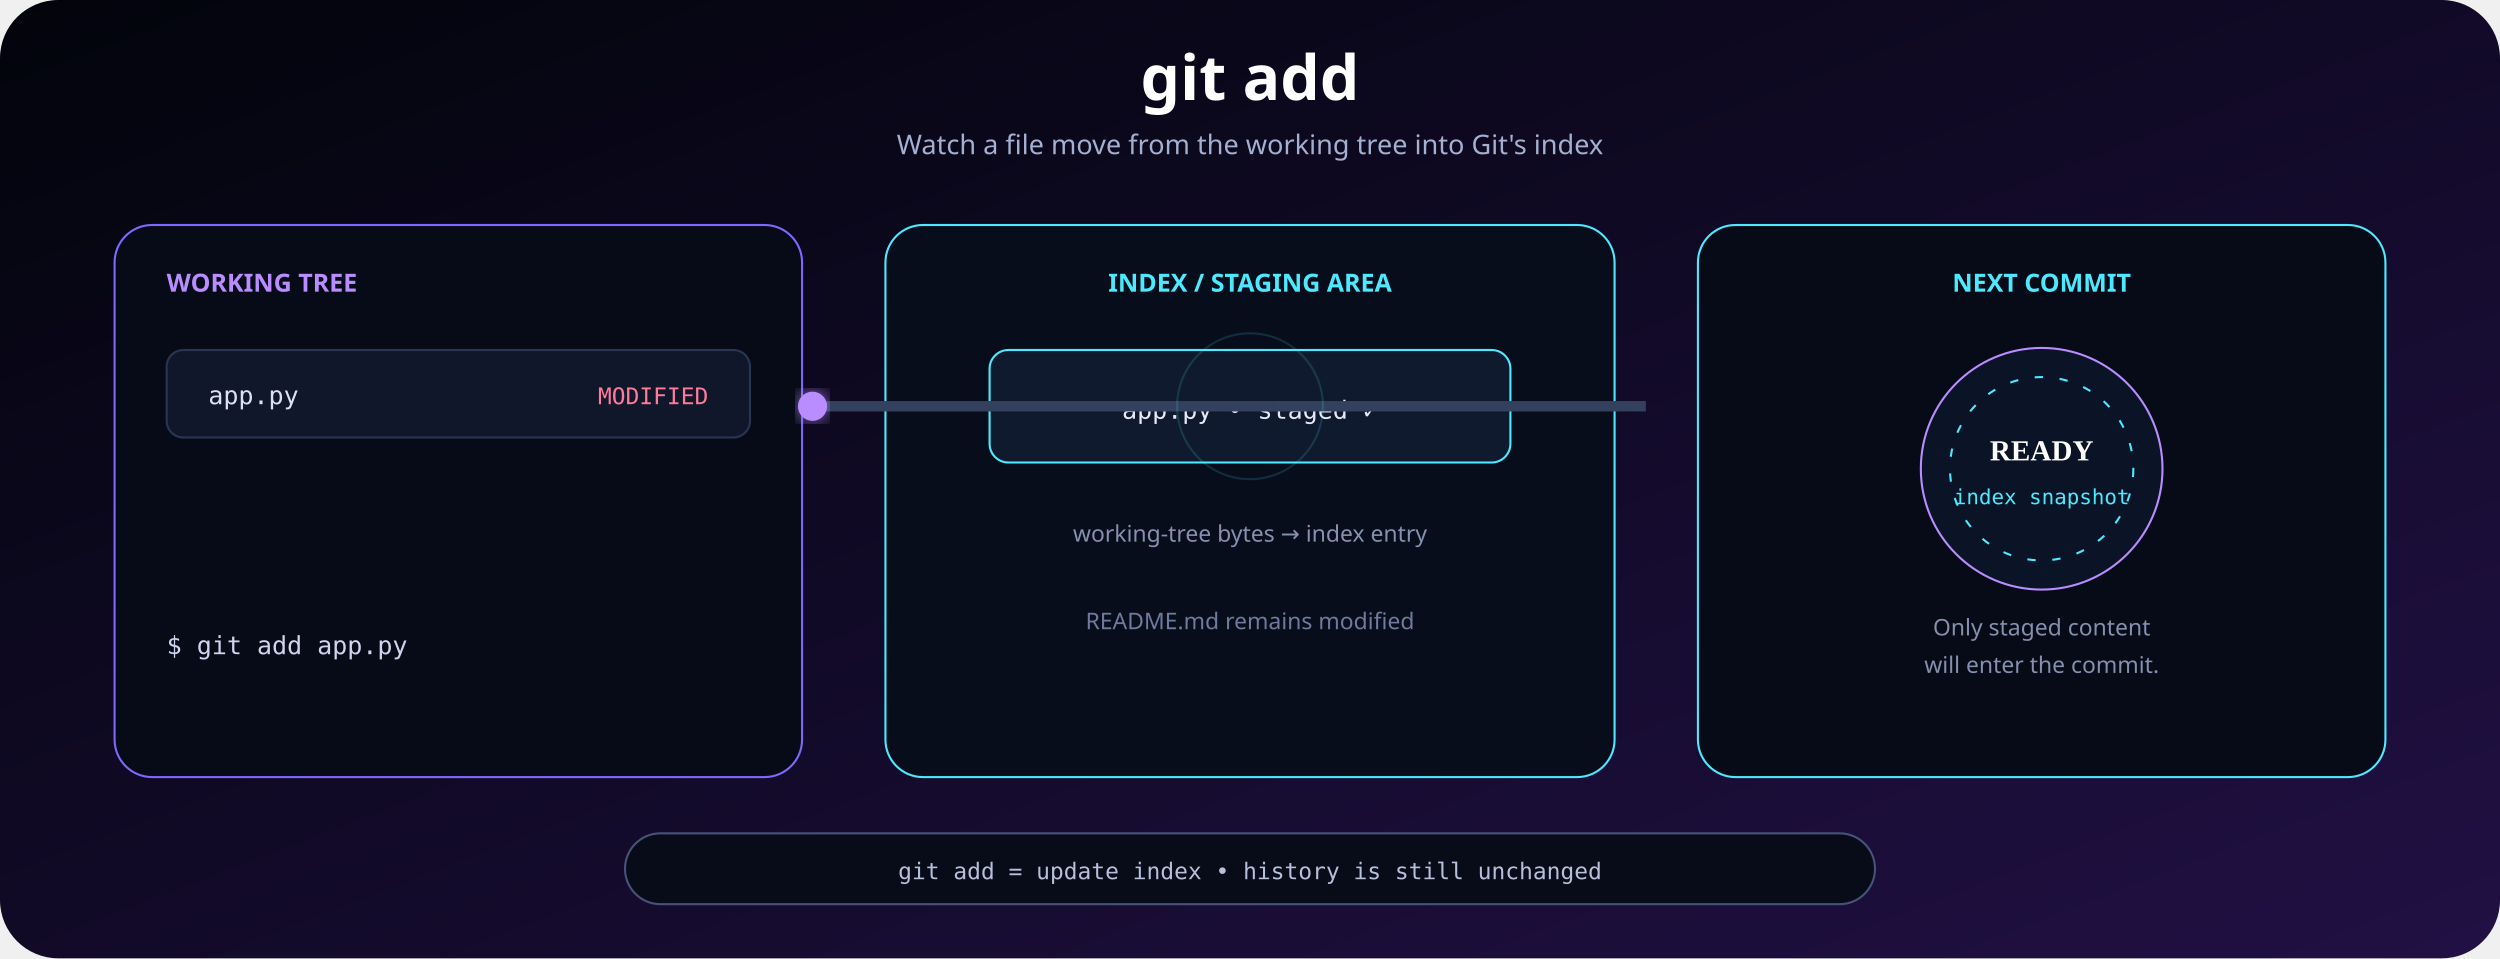
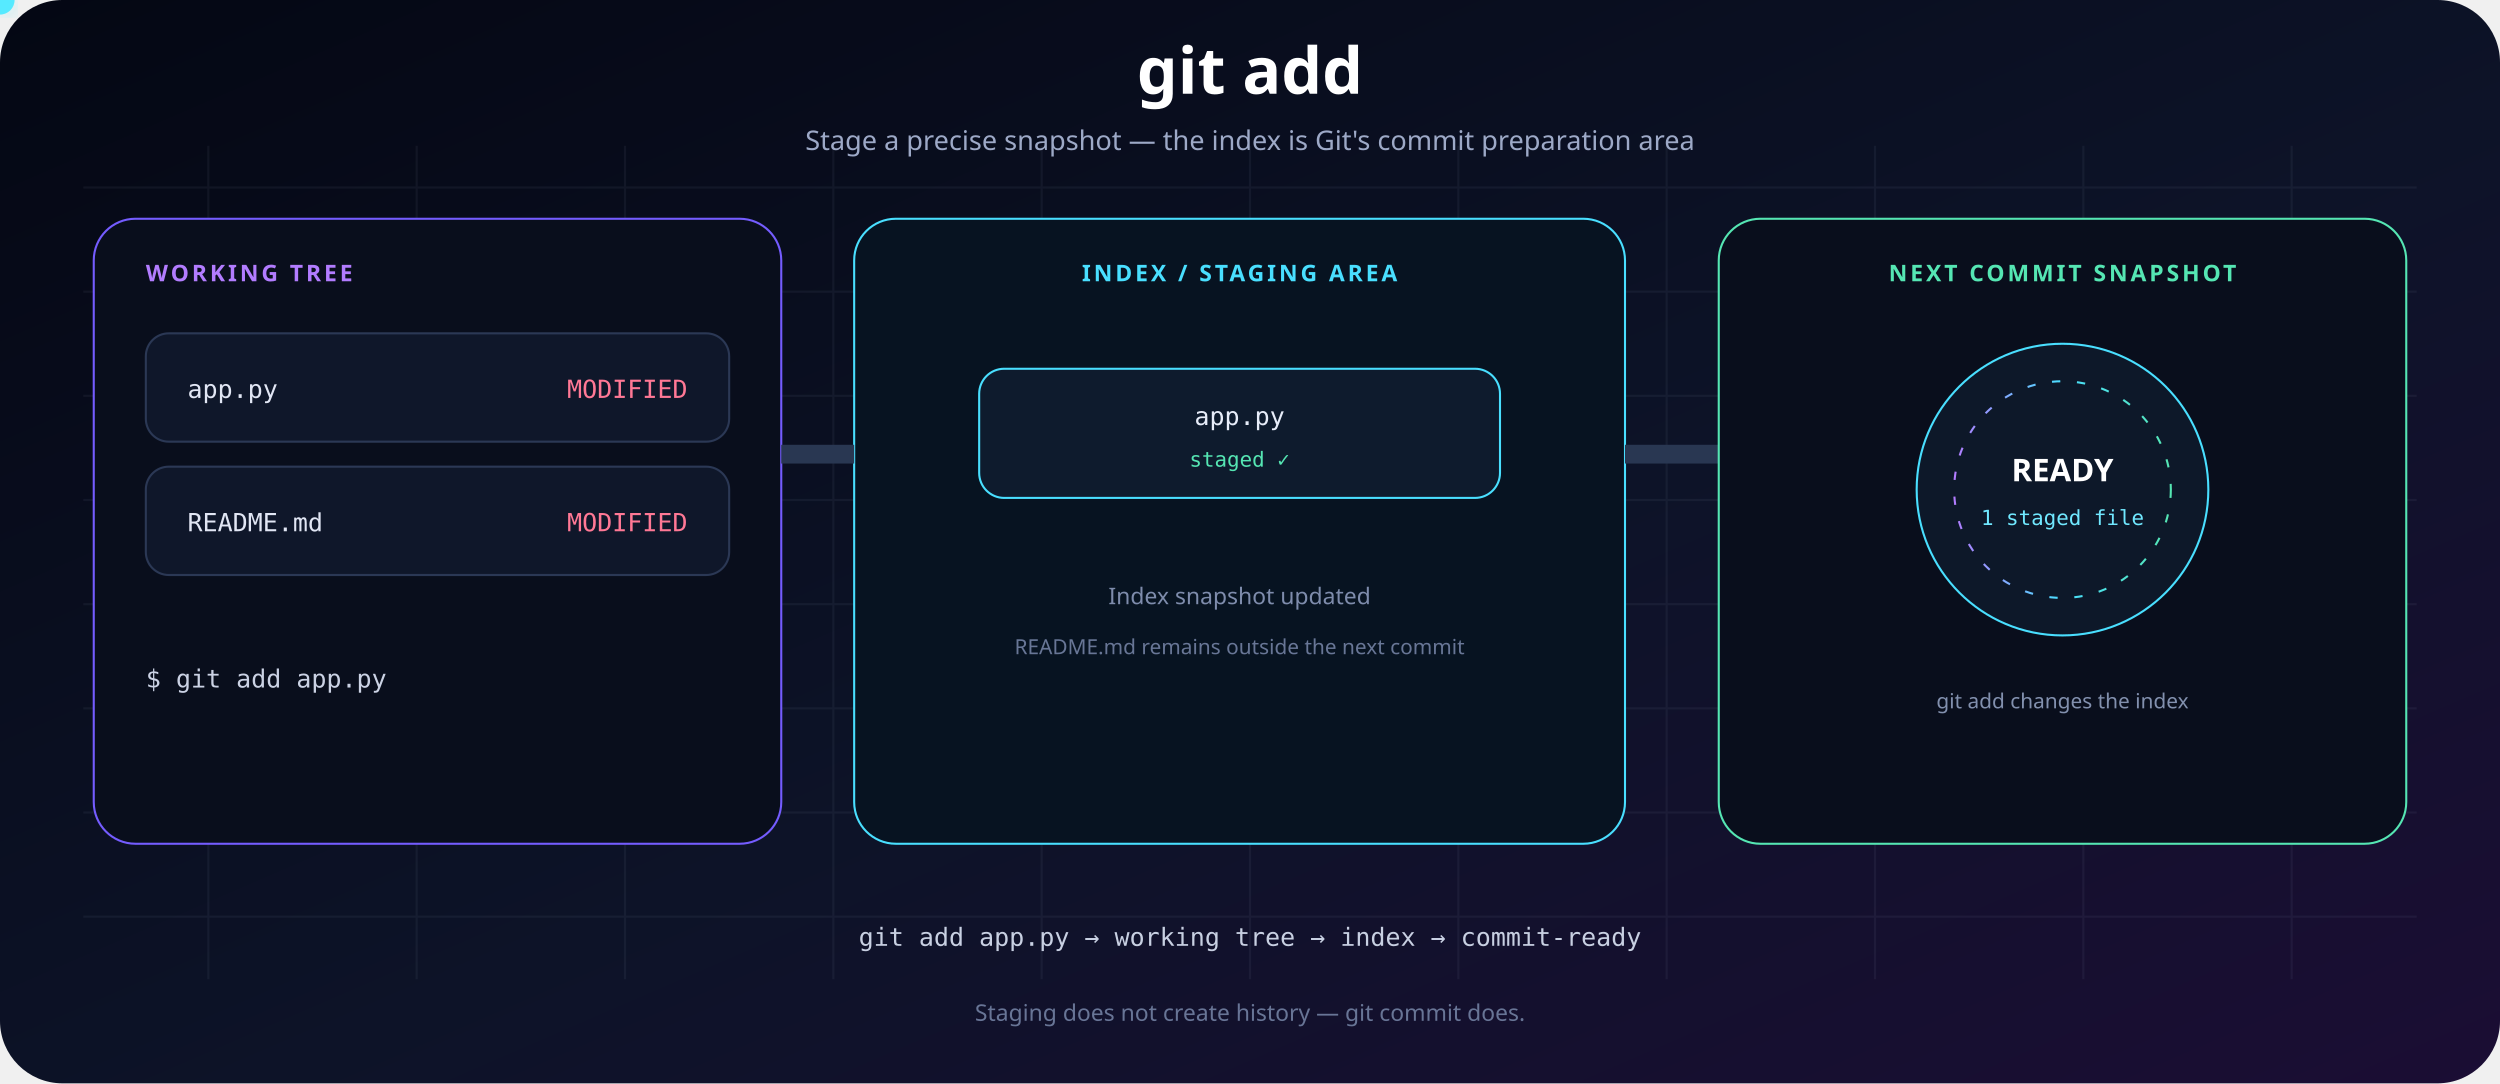
- <svg xmlns="http://www.w3.org/2000/svg" viewBox="0 0 1200 460">
+ <svg xmlns="http://www.w3.org/2000/svg" viewBox="0 0 1200 520">
  <defs>
    <linearGradient id="b" x2="1" y2="1">
-       <stop stop-color="#02040b" />
-       <stop offset="1" stop-color="#211044" />
+       <stop stop-color="#040713" />
+       <stop offset=".55" stop-color="#0d1328" />
+       <stop offset="1" stop-color="#1b0d34" />
    </linearGradient>
-     <linearGradient id="f">
-       <stop stop-color="#b98cff" />
-       <stop offset="1" stop-color="#4deaff" />
+     <linearGradient id="a">
+       <stop stop-color="#b27cff" />
+       <stop offset=".5" stop-color="#49dfff" />
+       <stop offset="1" stop-color="#55e6b3" />
    </linearGradient>
    <filter id="g">
      <feGaussianBlur stdDeviation="5" result="x" />
      <feMerge>
        <feMergeNode in="x" />
        <feMergeNode in="SourceGraphic" />
      </feMerge>
    </filter>
  </defs>
-   <rect width="1200" height="460" rx="28" fill="url(#b)" />
-   <text x="600" y="48" text-anchor="middle" fill="white" font-family="system-ui" font-size="30" font-weight="800">git add</text>
-   <text x="600" y="74" text-anchor="middle" fill="#a5afd0" font-family="system-ui" font-size="13">Watch a file move from the working tree into Git's index</text>
-   <rect x="55" y="108" width="330" height="265" rx="18" fill="#070b17" stroke="#8067ff" />
-   <text x="80" y="140" fill="#b98cff" font-family="system-ui" font-size="12" font-weight="800">WORKING TREE</text>
-   <rect x="80" y="168" width="280" height="42" rx="8" fill="#10172a" stroke="#293653" />
-   <text x="100" y="194" fill="#dce1f2" font-family="monospace" font-size="12">app.py</text>
-   <text x="340" y="194" text-anchor="end" fill="#ff7b99" font-family="monospace" font-size="11">MODIFIED</text>
-   <text x="80" y="314" fill="#cfd5ee" font-family="monospace" font-size="12">$ git add app.py</text>
-   <rect x="425" y="108" width="350" height="265" rx="18" fill="#070d1b" stroke="#4deaff" />
-   <text x="600" y="140" text-anchor="middle" fill="#4deaff" font-family="system-ui" font-size="12" font-weight="800">INDEX / STAGING AREA</text>
-   <rect x="475" y="168" width="250" height="54" rx="9" fill="#101a2e" stroke="#4deaff" />
-   <text x="600" y="201" text-anchor="middle" fill="#e5e9f8" font-family="monospace" font-size="12">app.py  •  staged ✓</text>
-   <path d="M390 195H790" stroke="#33415e" stroke-width="5" />
-   <path d="M390 195H790" stroke="url(#f)" stroke-width="2" stroke-dasharray="8 10">
-     <animate attributeName="stroke-dashoffset" from="0" to="-36" dur=".55s" repeatCount="indefinite" />
+   <rect width="1200" height="520" rx="30" fill="url(#b)" />
+   <g opacity=".07" stroke="#aab5d4">
+     <path d="M40 90H1160M40 140H1160M40 190H1160M40 240H1160M40 290H1160M40 340H1160M40 390H1160M40 440H1160" />
+     <path d="M100 70V470M200 70V470M300 70V470M400 70V470M500 70V470M600 70V470M700 70V470M800 70V470M900 70V470M1000 70V470M1100 70V470" />
+   </g>
+   <text x="600" y="45" text-anchor="middle" fill="#fff" font-family="system-ui" font-size="31" font-weight="800">git add</text>
+   <text x="600" y="72" text-anchor="middle" fill="#9da9c7" font-family="system-ui" font-size="13">Stage a precise snapshot — the index is Git's commit preparation area</text>
+   <rect x="45" y="105" width="330" height="300" rx="20" fill="#090e1c" stroke="#745cff" />
+   <text x="70" y="135" fill="#b27cff" font-family="system-ui" font-size="11" font-weight="800" letter-spacing="1.4">WORKING TREE</text>
+   <g font-family="monospace" font-size="12">
+     <rect x="70" y="160" width="280" height="52" rx="11" fill="#0f172a" stroke="#2b3855" />
+     <text x="90" y="191" fill="#e1e6f4">app.py</text>
+     <text x="330" y="191" text-anchor="end" fill="#ff7895">MODIFIED</text>
+     <rect x="70" y="224" width="280" height="52" rx="11" fill="#0f172a" stroke="#2b3855" />
+     <text x="90" y="255" fill="#e1e6f4">README.md</text>
+     <text x="330" y="255" text-anchor="end" fill="#ff7895">MODIFIED</text>
+     <text x="70" y="330" fill="#cbd2e4">$ git add app.py</text>
+   </g>
+   <rect x="410" y="105" width="370" height="300" rx="20" fill="#071321" stroke="#49dfff" />
+   <text x="595" y="135" text-anchor="middle" fill="#49dfff" font-family="system-ui" font-size="11" font-weight="800" letter-spacing="1.4">INDEX / STAGING AREA</text>
+   <rect x="470" y="177" width="250" height="62" rx="12" fill="#0e1b2d" stroke="#49dfff" />
+   <text x="595" y="204" text-anchor="middle" fill="#e7edf9" font-family="monospace" font-size="12">app.py</text>
+   <text x="595" y="224" text-anchor="middle" fill="#55e6b3" font-family="monospace" font-size="10">staged ✓</text>
+   <path d="M375 218H410M780 218H825" stroke="#293752" stroke-width="9" />
+   <path d="M375 218H410M780 218H825" stroke="url(#a)" stroke-width="2" stroke-dasharray="8 9">
+     <animate attributeName="stroke-dashoffset" from="0" to="-34" dur=".55s" repeatCount="indefinite" />
  </path>
-   <circle cx="390" cy="195" r="7" fill="#b98cff" filter="url(#g)">
-     <animate attributeName="cx" values="390;600;790;390" dur="2.2s" repeatCount="indefinite" />
+   <circle r="7" fill="#56eaff" filter="url(#g)">
+     <animateMotion dur="2.4s" repeatCount="indefinite" path="M375 218H410" />
  </circle>
-   <circle cx="600" cy="195" r="35" fill="none" stroke="#4deaff" opacity=".15">
-     <animate attributeName="r" values="30;60;30" dur="2.2s" repeatCount="indefinite" />
+   <text x="595" y="290" text-anchor="middle" fill="#7e8cac" font-family="system-ui" font-size="11">Index snapshot updated</text>
+   <text x="595" y="314" text-anchor="middle" fill="#687696" font-family="system-ui" font-size="10">README.md remains outside the next commit</text>
+   <rect x="825" y="105" width="330" height="300" rx="20" fill="#090e1c" stroke="#55e6b3" />
+   <text x="990" y="135" text-anchor="middle" fill="#55e6b3" font-family="system-ui" font-size="11" font-weight="800" letter-spacing="1.4">NEXT COMMIT SNAPSHOT</text>
+   <circle cx="990" cy="235" r="70" fill="#0d1829" stroke="#49dfff" />
+   <circle cx="990" cy="235" r="52" fill="none" stroke="url(#a)" stroke-dasharray="4 8">
+     <animateTransform attributeName="transform" type="rotate" from="0 990 235" to="360 990 235" dur="4s" repeatCount="indefinite" />
  </circle>
-   <text x="600" y="260" text-anchor="middle" fill="#8591b0" font-family="system-ui" font-size="11">working-tree bytes → index entry</text>
-   <text x="600" y="302" text-anchor="middle" fill="#6f7b9c" font-family="system-ui" font-size="11">README.md remains modified</text>
-   <rect x="815" y="108" width="330" height="265" rx="18" fill="#070b17" stroke="#4deaff" />
-   <text x="980" y="140" text-anchor="middle" fill="#4deaff" font-family="system-ui" font-size="12" font-weight="800">NEXT COMMIT</text>
-   <circle cx="980" cy="225" r="58" fill="#0b1426" stroke="#b98cff" />
-   <circle cx="980" cy="225" r="44" fill="none" stroke="#4deaff" stroke-dasharray="4 8">
-     <animateTransform attributeName="transform" type="rotate" from="0 980 225" to="360 980 225" dur="4s" repeatCount="indefinite" />
-   </circle>
-   <text x="980" y="221" text-anchor="middle" fill="white" font-size="14" font-weight="800">READY</text>
-   <text x="980" y="242" text-anchor="middle" fill="#4deaff" font-family="monospace" font-size="10">index snapshot</text>
-   <text x="980" y="305" text-anchor="middle" fill="#8490ad" font-family="system-ui" font-size="11">Only staged content</text>
-   <text x="980" y="323" text-anchor="middle" fill="#8490ad" font-family="system-ui" font-size="11">will enter the commit.</text>
-   <rect x="300" y="400" width="600" height="34" rx="17" fill="#080c18" stroke="#46527a" />
-   <text x="600" y="422" text-anchor="middle" fill="#b7c0da" font-family="monospace" font-size="11">git add = update index • history is still unchanged</text>
+   <text x="990" y="231" text-anchor="middle" fill="#fff" font-family="system-ui" font-size="15" font-weight="800">READY</text>
+   <text x="990" y="252" text-anchor="middle" fill="#70e8ff" font-family="monospace" font-size="10">1 staged file</text>
+   <text x="990" y="340" text-anchor="middle" fill="#8290ae" font-family="system-ui" font-size="10">git add changes the index</text>
+   <text x="600" y="454" text-anchor="middle" fill="#c8d0e2" font-family="monospace" font-size="12">git add app.py  →  working tree → index → commit-ready</text>
+   <text x="600" y="490" text-anchor="middle" fill="#687596" font-family="system-ui" font-size="11">Staging does not create history — git commit does.</text>
</svg>
